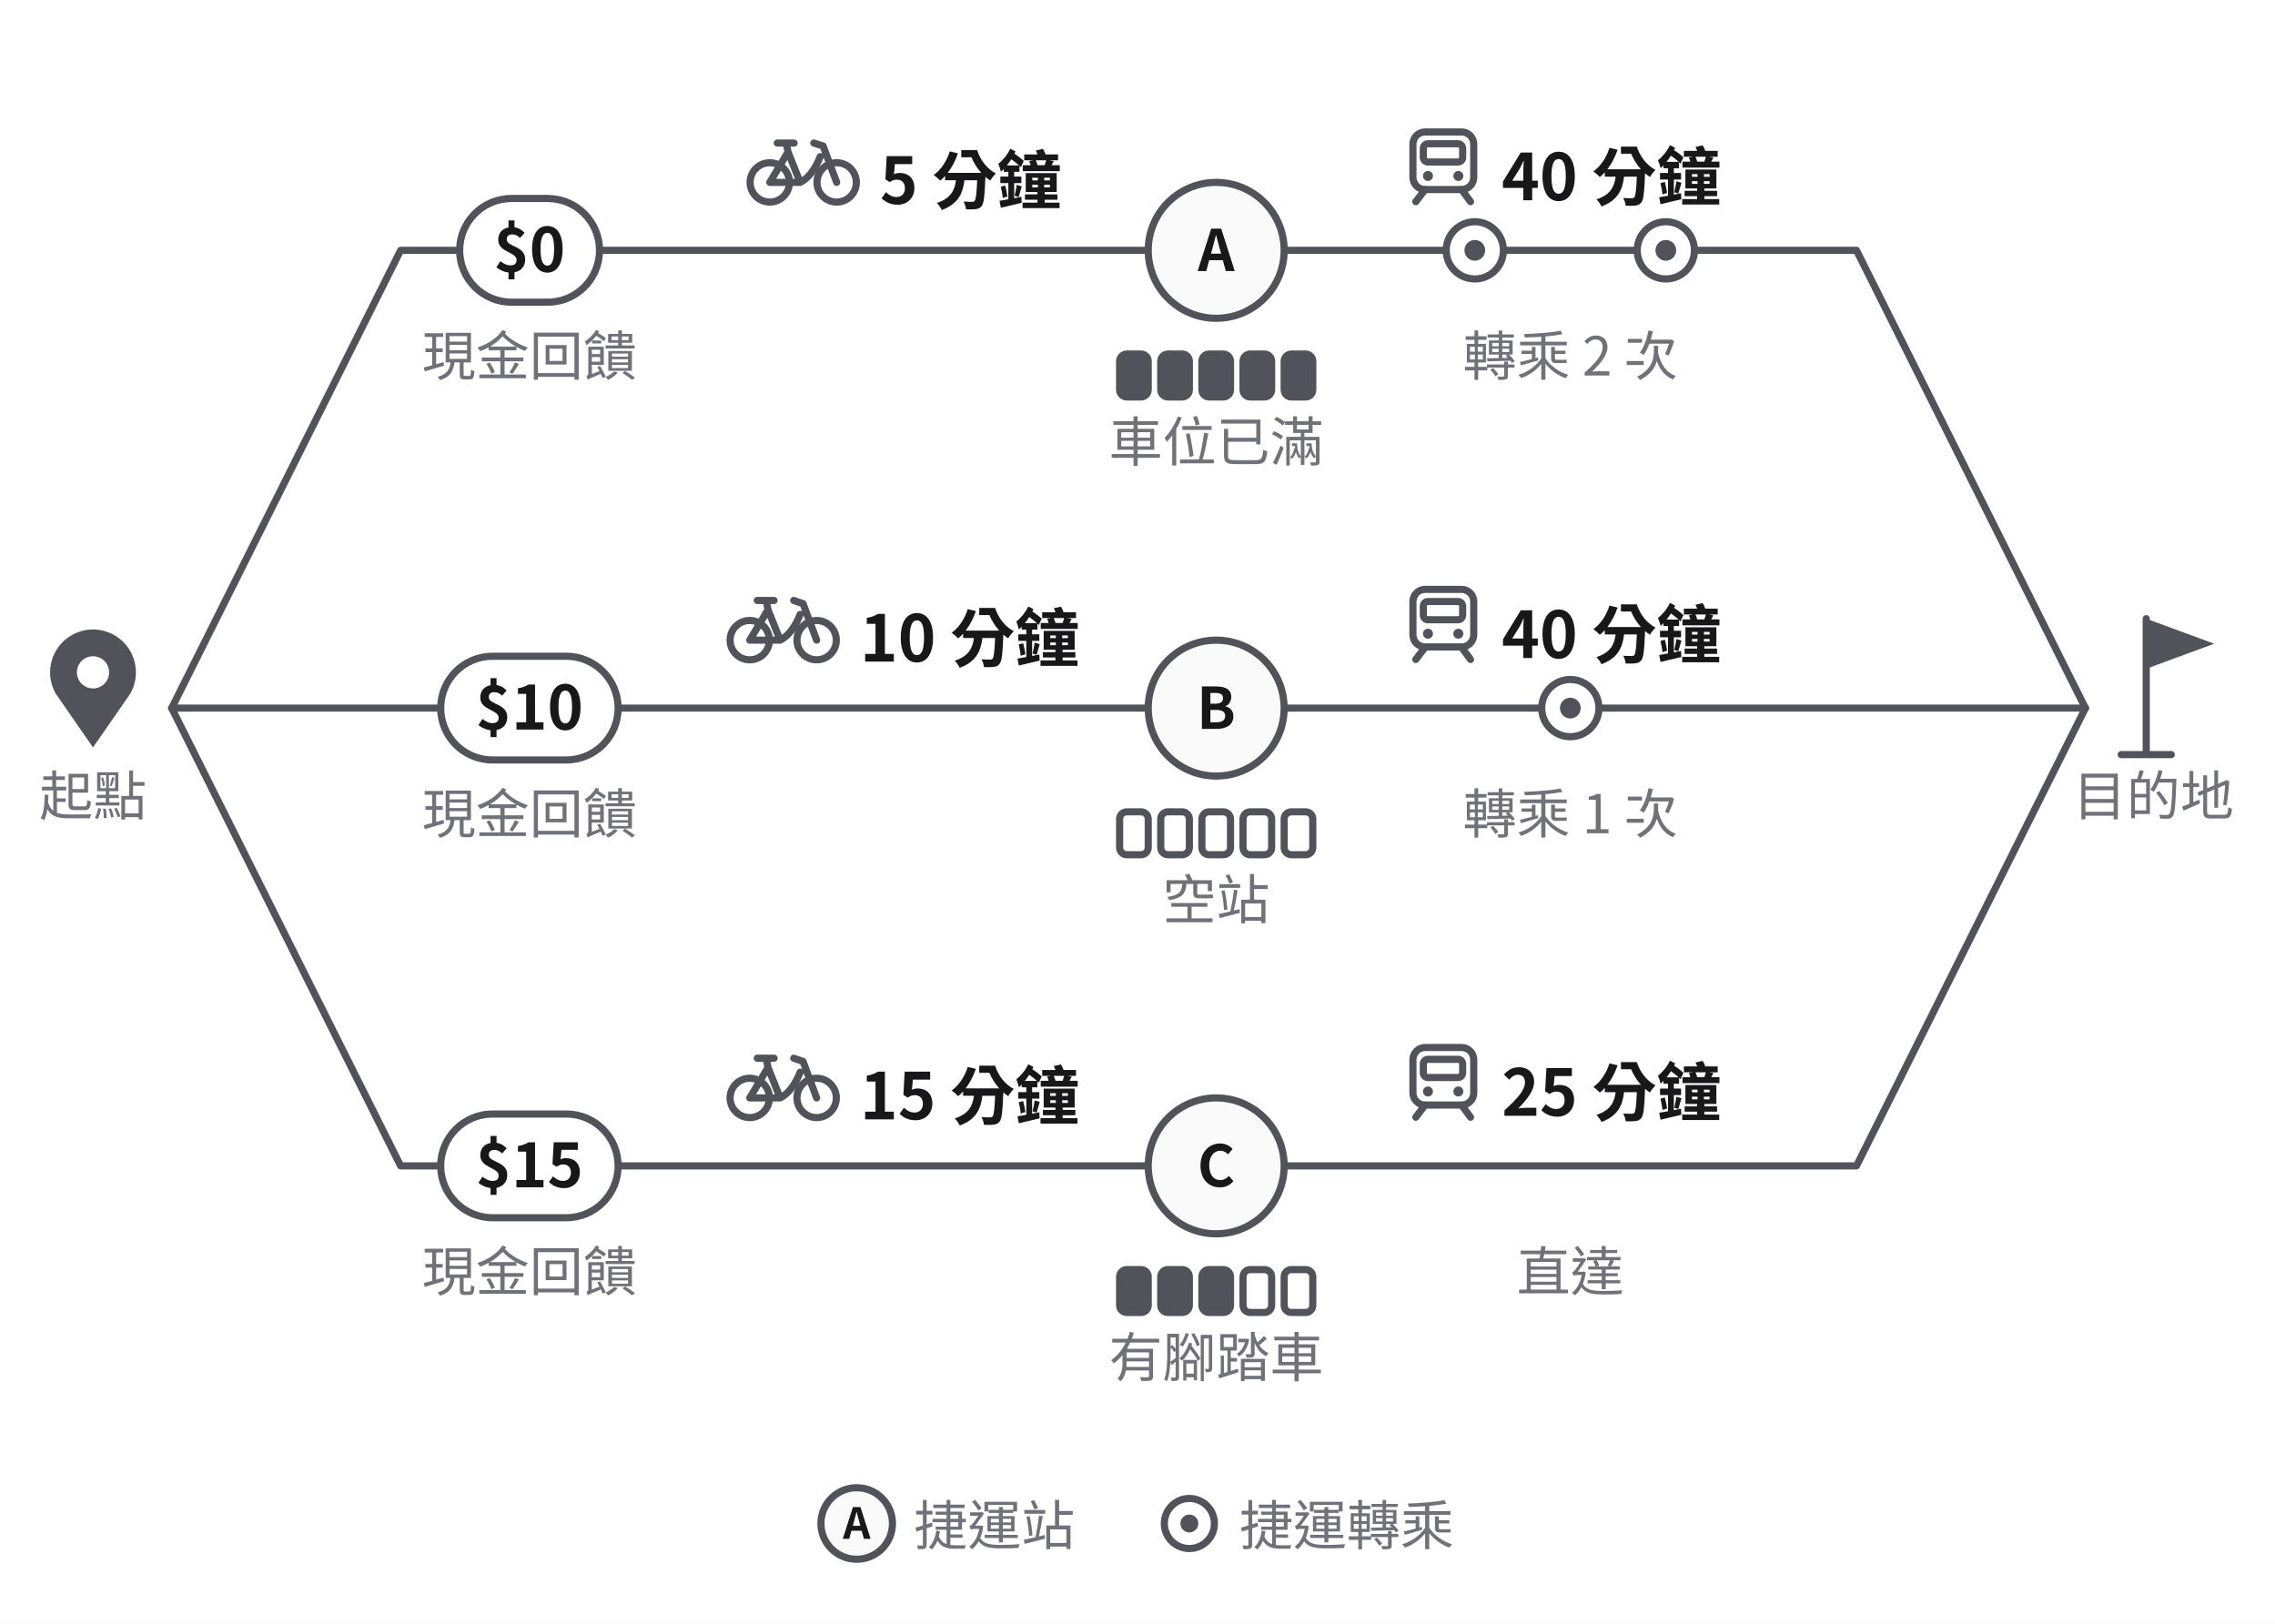
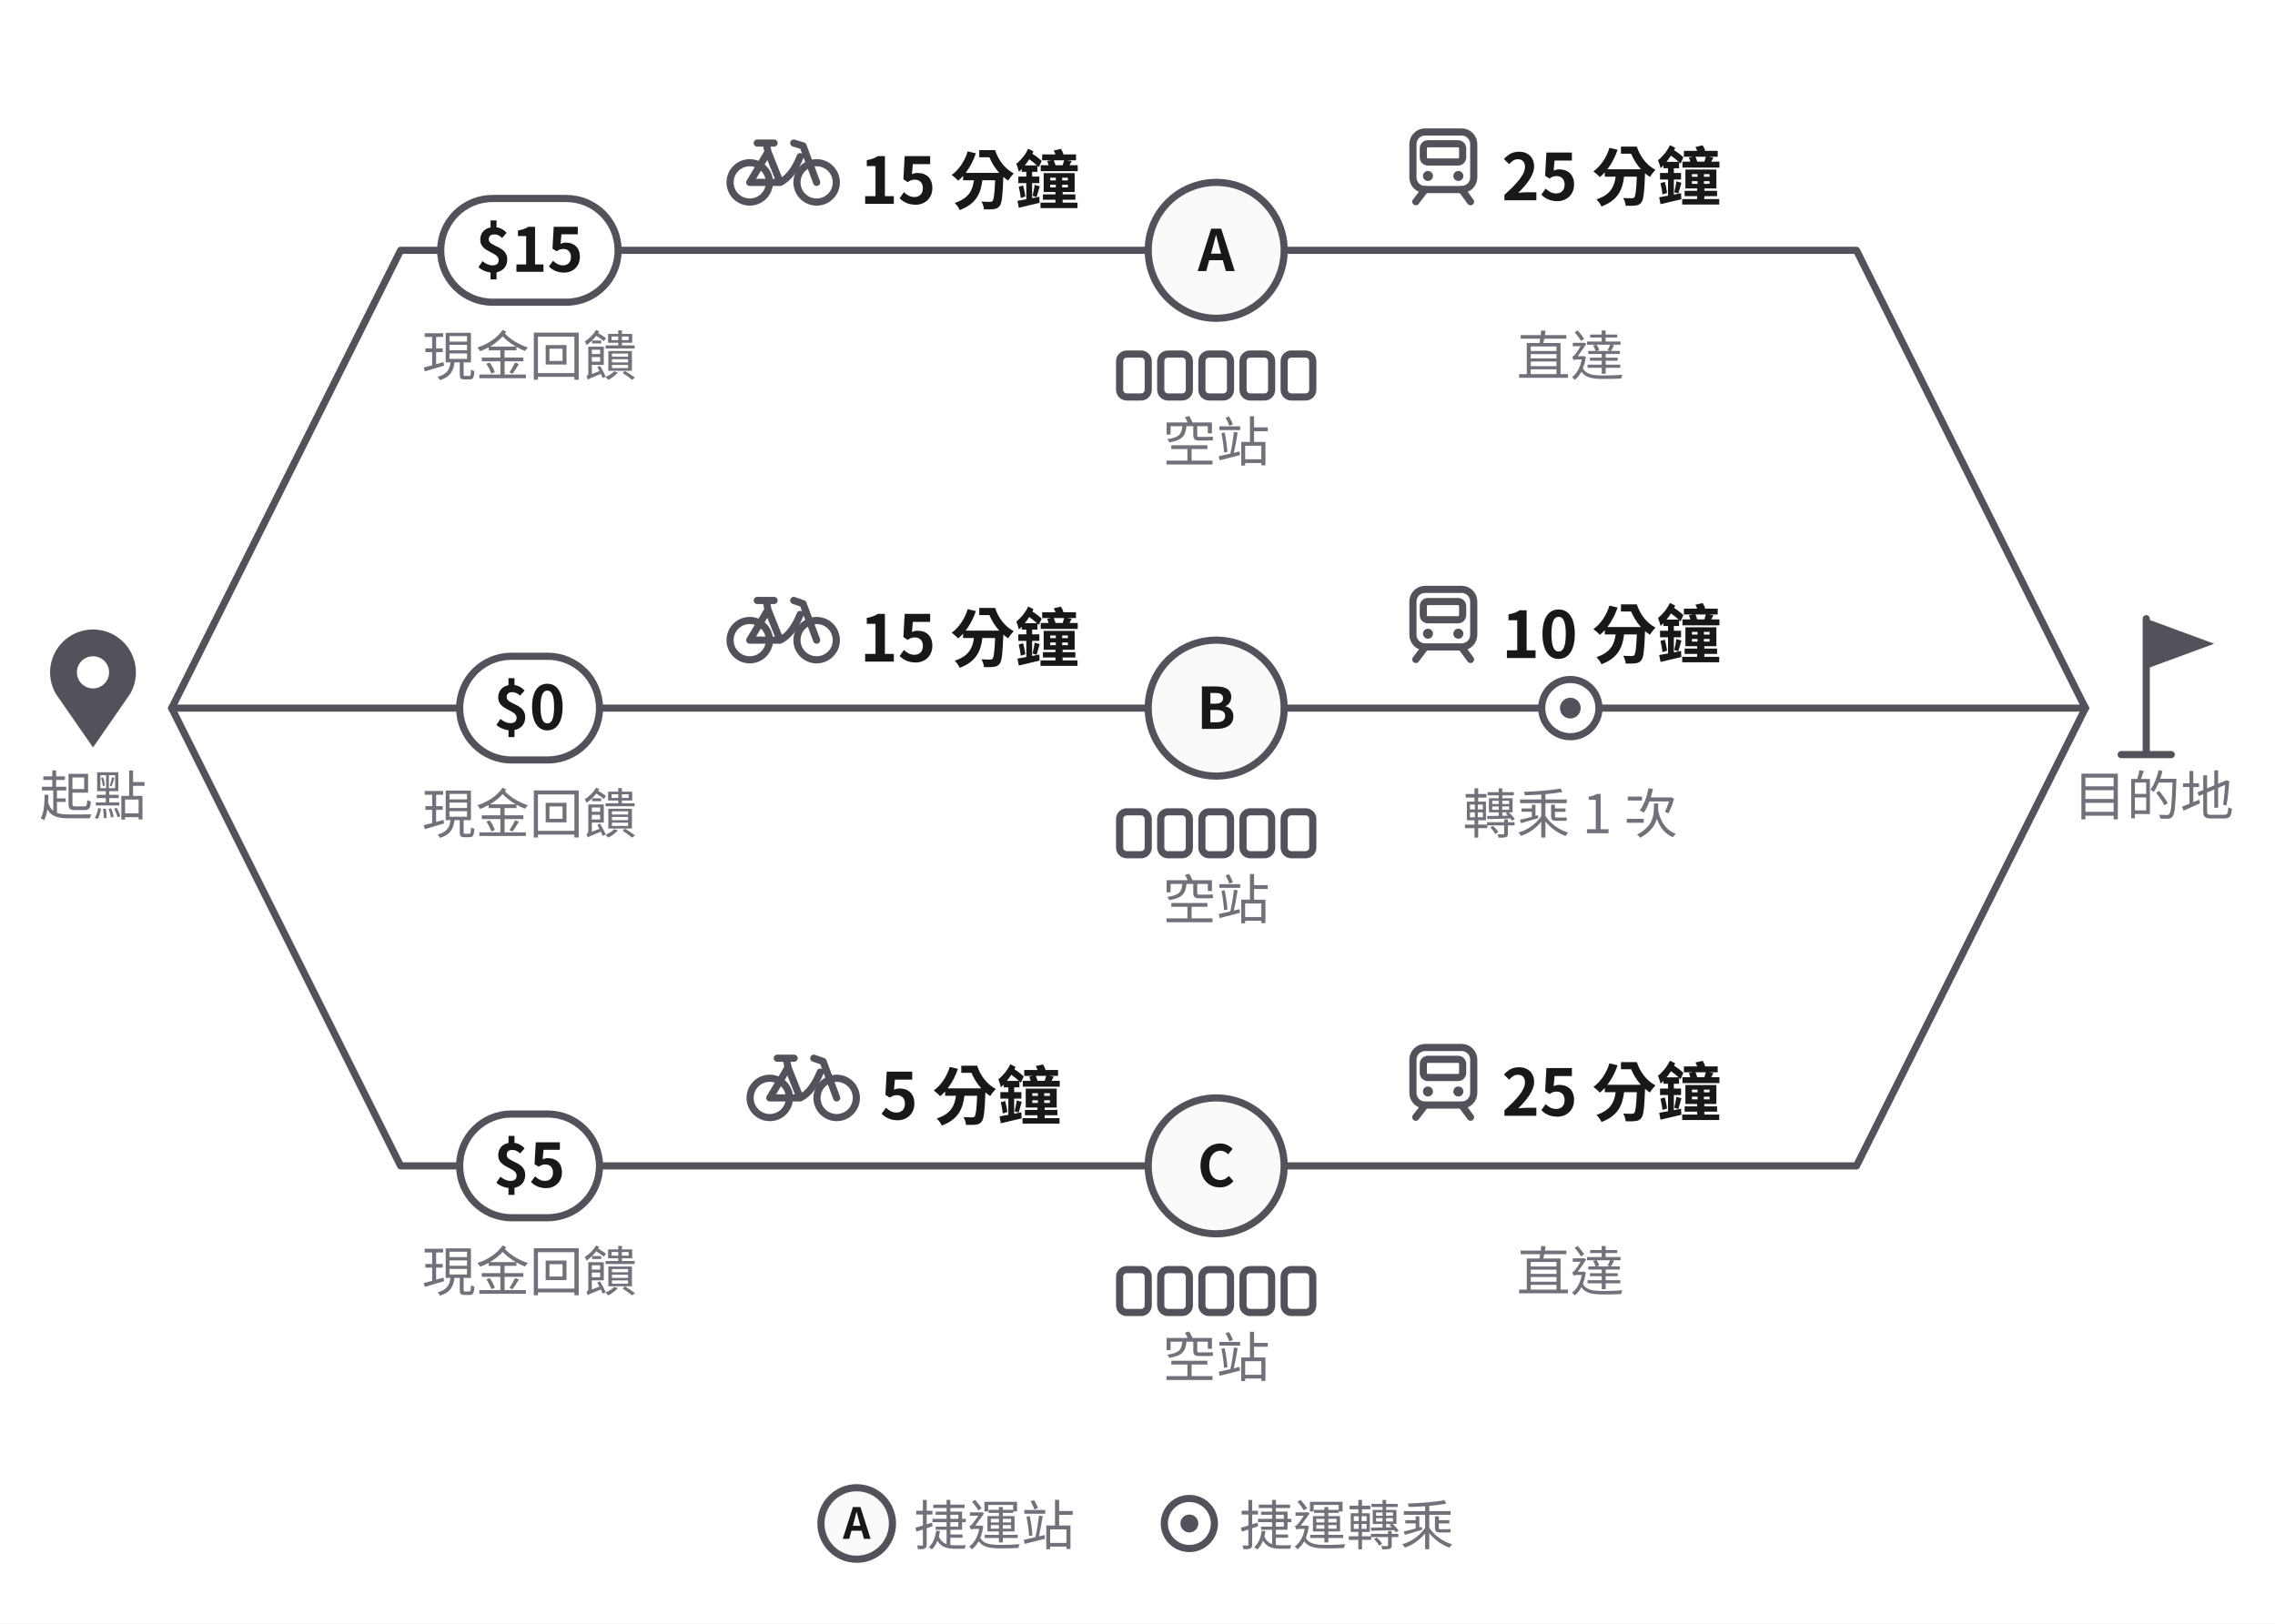
<svg xmlns="http://www.w3.org/2000/svg" viewBox="0 0 636 454" width="636" height="454" style="display:block;width:100%;max-width:480px;height:auto;margin:0 auto" role="img" aria-label="三條路線：騎腳踏車到捷運站，再搭捷運前往目的地">
  <style>.rs-bg{fill:#ffffff}.rs-tx{fill:#18181b}.rs-mu{fill:#71717a}.rs-ln{fill:none;stroke:#52525b}.rs-ink{fill:#52525b}.rs-paper{fill:#ffffff}.rs-box{fill:#ffffff;stroke:#52525b}.rs-band{fill:#fafafa;stroke:#52525b}.rs-slot{stroke:#52525b}</style>
  <rect width="636" height="454" class="rs-bg" />
  <g font-family="system-ui,-apple-system,'Segoe UI','Noto Sans TC','Noto Sans CJK TC','PingFang TC','Microsoft JhengHei',sans-serif">
    <g class="rs-ln" stroke-width="2" stroke-linejoin="round" stroke-linecap="round">
      <path d="M48.0,198.0 L112.0,70.0 L321.0,70.0" />
      <path d="M359.0,70.0 L519.0,70.0 L583.0,198.0" />
      <path d="M48.0,198.0 L112.0,198.0 L321.0,198.0" />
      <path d="M359.0,198.0 L519.0,198.0 L583.0,198.0" />
      <path d="M48.0,198.0 L112.0,326.0 L321.0,326.0" />
      <path d="M359.0,326.0 L519.0,326.0 L583.0,198.0" />
    </g>
-     <rect x="128.5" y="55.5" width="39.1" height="29.0" rx="14.5" class="rs-box" stroke-width="2" />
-     <text x="148.0" y="76.0" font-size="17" font-weight="600" class="rs-tx" text-anchor="middle">$0</text>
+     <rect x="123.2" y="55.5" width="49.6" height="29.0" rx="14.5" class="rs-box" stroke-width="2" />
+     <text x="148.0" y="76.0" font-size="17" font-weight="600" class="rs-tx" text-anchor="middle">$15</text>
    <text x="148.0" y="105.0" font-size="15" font-weight="500" class="rs-mu" text-anchor="middle">現金回饋</text>
    <g class="rs-ln" stroke-width="2" stroke-linecap="round" stroke-linejoin="round">
-       <circle cx="215.2" cy="51.0" r="5.5" />
-       <circle cx="233.9" cy="51.0" r="5.5" />
-       <path d="M215.2,51.0 L223.7,51.0 L220.3,42.5 Z M223.7,51.0 Q227.1,49.3 229.3,43.8 M230.1,40.8 L233.9,51.0 M220.3,42.5 L219.8,40.0 M217.3,40.0 L222.0,40.0 M230.1,40.8 L227.5,40.0" />
+       <circle cx="209.6" cy="51.0" r="5.5" />
+       <circle cx="228.3" cy="51.0" r="5.5" />
+       <path d="M209.6,51.0 L218.1,51.0 L214.7,42.5 Z M218.1,51.0 Q221.5,49.3 223.7,43.8 M224.5,40.8 L228.3,51.0 M214.7,42.5 L214.2,40.0 M211.7,40.0 L216.4,40.0 M224.5,40.8 L221.9,40.0" />
    </g>
-     <text x="246.0" y="57.0" font-size="18" font-weight="600" class="rs-tx" text-anchor="start">5 分鐘</text>
+     <text x="240.4" y="57.0" font-size="18" font-weight="600" class="rs-tx" text-anchor="start">15 分鐘</text>
    <g class="rs-ln" stroke-width="2" stroke-linecap="round" stroke-linejoin="round">
      <rect x="395.0" y="36.9" width="17.0" height="16.1" rx="3.4" />
      <rect x="397.9" y="40.2" width="11.0" height="5.1" rx="1.3" />
      <path d="M398.4,53.0 L395.8,56.4 M408.6,53.0 L411.1,56.4" />
    </g>
    <circle cx="399.2" cy="49.2" r="1.4" class="rs-ink" />
    <circle cx="407.7" cy="49.2" r="1.4" class="rs-ink" />
-     <text x="419.8" y="56.0" font-size="18" font-weight="600" class="rs-tx" text-anchor="start">40 分鐘</text>
-     <circle cx="412.3" cy="70.0" r="8.0" class="rs-box" stroke-width="2" />
-     <circle cx="412.3" cy="70.0" r="2.9" class="rs-ink" />
-     <circle cx="465.7" cy="70.0" r="8.0" class="rs-box" stroke-width="2" />
-     <circle cx="465.7" cy="70.0" r="2.9" class="rs-ink" />
-     <text x="439.0" y="105.0" font-size="15" font-weight="500" class="rs-mu" text-anchor="middle">轉乘 2 次</text>
+     <text x="419.8" y="56.0" font-size="18" font-weight="600" class="rs-tx" text-anchor="start">25 分鐘</text>
+     <text x="439.0" y="105.0" font-size="15" font-weight="500" class="rs-mu" text-anchor="middle">直達</text>
    <circle cx="340.0" cy="70.0" r="19.0" class="rs-band" stroke-width="2" />
    <text x="340.0" y="75.8" font-size="16" font-weight="700" class="rs-tx" text-anchor="middle">A</text>
-     <rect x="313.0" y="99.0" width="8.0" height="12.0" rx="2" class="rs-slot rs-ink" stroke-width="2" />
-     <rect x="324.5" y="99.0" width="8.0" height="12.0" rx="2" class="rs-slot rs-ink" stroke-width="2" />
-     <rect x="336.0" y="99.0" width="8.0" height="12.0" rx="2" class="rs-slot rs-ink" stroke-width="2" />
-     <rect x="347.5" y="99.0" width="8.0" height="12.0" rx="2" class="rs-slot rs-ink" stroke-width="2" />
-     <rect x="359.0" y="99.0" width="8.0" height="12.0" rx="2" class="rs-slot rs-ink" stroke-width="2" />
-     <text x="340.0" y="129.0" font-size="15" font-weight="500" class="rs-mu" text-anchor="middle">車位已滿</text>
-     <rect x="123.2" y="183.5" width="49.6" height="29.0" rx="14.5" class="rs-box" stroke-width="2" />
-     <text x="148.0" y="204.0" font-size="17" font-weight="600" class="rs-tx" text-anchor="middle">$10</text>
+     <rect x="313.0" y="99.0" width="8.0" height="12.0" rx="2" class="rs-slot rs-paper" stroke-width="2" />
+     <rect x="324.5" y="99.0" width="8.0" height="12.0" rx="2" class="rs-slot rs-paper" stroke-width="2" />
+     <rect x="336.0" y="99.0" width="8.0" height="12.0" rx="2" class="rs-slot rs-paper" stroke-width="2" />
+     <rect x="347.5" y="99.0" width="8.0" height="12.0" rx="2" class="rs-slot rs-paper" stroke-width="2" />
+     <rect x="359.0" y="99.0" width="8.0" height="12.0" rx="2" class="rs-slot rs-paper" stroke-width="2" />
+     <text x="340.0" y="129.0" font-size="15" font-weight="500" class="rs-mu" text-anchor="middle">空站</text>
+     <rect x="128.5" y="183.5" width="39.1" height="29.0" rx="14.5" class="rs-box" stroke-width="2" />
+     <text x="148.0" y="204.0" font-size="17" font-weight="600" class="rs-tx" text-anchor="middle">$0</text>
    <text x="148.0" y="233.0" font-size="15" font-weight="500" class="rs-mu" text-anchor="middle">現金回饋</text>
    <g class="rs-ln" stroke-width="2" stroke-linecap="round" stroke-linejoin="round">
      <circle cx="209.6" cy="179.0" r="5.5" />
      <circle cx="228.3" cy="179.0" r="5.5" />
      <path d="M209.6,179.0 L218.1,179.0 L214.7,170.5 Z M218.1,179.0 Q221.5,177.3 223.7,171.8 M224.5,168.8 L228.3,179.0 M214.7,170.5 L214.2,167.9 M211.7,167.9 L216.4,167.9 M224.5,168.8 L221.9,167.9" />
    </g>
-     <text x="240.4" y="185.0" font-size="18" font-weight="600" class="rs-tx" text-anchor="start">10 分鐘</text>
+     <text x="240.4" y="185.0" font-size="18" font-weight="600" class="rs-tx" text-anchor="start">15 分鐘</text>
    <g class="rs-ln" stroke-width="2" stroke-linecap="round" stroke-linejoin="round">
      <rect x="395.0" y="164.8" width="17.0" height="16.1" rx="3.4" />
      <rect x="397.9" y="168.2" width="11.0" height="5.1" rx="1.3" />
      <path d="M398.4,181.0 L395.8,184.4 M408.6,181.0 L411.1,184.4" />
    </g>
    <circle cx="399.2" cy="177.2" r="1.4" class="rs-ink" />
    <circle cx="407.7" cy="177.2" r="1.4" class="rs-ink" />
-     <text x="419.8" y="184.0" font-size="18" font-weight="600" class="rs-tx" text-anchor="start">40 分鐘</text>
+     <text x="419.8" y="184.0" font-size="18" font-weight="600" class="rs-tx" text-anchor="start">10 分鐘</text>
    <circle cx="439.0" cy="198.0" r="8.0" class="rs-box" stroke-width="2" />
    <circle cx="439.0" cy="198.0" r="2.9" class="rs-ink" />
    <text x="439.0" y="233.0" font-size="15" font-weight="500" class="rs-mu" text-anchor="middle">轉乘 1 次</text>
    <circle cx="340.0" cy="198.0" r="19.0" class="rs-band" stroke-width="2" />
    <text x="340.0" y="203.8" font-size="16" font-weight="700" class="rs-tx" text-anchor="middle">B</text>
    <rect x="313.0" y="227.0" width="8.0" height="12.0" rx="2" class="rs-slot rs-paper" stroke-width="2" />
    <rect x="324.5" y="227.0" width="8.0" height="12.0" rx="2" class="rs-slot rs-paper" stroke-width="2" />
    <rect x="336.0" y="227.0" width="8.0" height="12.0" rx="2" class="rs-slot rs-paper" stroke-width="2" />
    <rect x="347.5" y="227.0" width="8.0" height="12.0" rx="2" class="rs-slot rs-paper" stroke-width="2" />
    <rect x="359.0" y="227.0" width="8.0" height="12.0" rx="2" class="rs-slot rs-paper" stroke-width="2" />
    <text x="340.0" y="257.0" font-size="15" font-weight="500" class="rs-mu" text-anchor="middle">空站</text>
-     <rect x="123.2" y="311.5" width="49.6" height="29.0" rx="14.5" class="rs-box" stroke-width="2" />
-     <text x="148.0" y="332.0" font-size="17" font-weight="600" class="rs-tx" text-anchor="middle">$15</text>
+     <rect x="128.5" y="311.5" width="39.1" height="29.0" rx="14.5" class="rs-box" stroke-width="2" />
+     <text x="148.0" y="332.0" font-size="17" font-weight="600" class="rs-tx" text-anchor="middle">$5</text>
    <text x="148.0" y="361.0" font-size="15" font-weight="500" class="rs-mu" text-anchor="middle">現金回饋</text>
    <g class="rs-ln" stroke-width="2" stroke-linecap="round" stroke-linejoin="round">
-       <circle cx="209.6" cy="307.0" r="5.5" />
-       <circle cx="228.3" cy="307.0" r="5.5" />
-       <path d="M209.6,307.0 L218.1,307.0 L214.7,298.5 Z M218.1,307.0 Q221.5,305.3 223.7,299.8 M224.5,296.8 L228.3,307.0 M214.7,298.5 L214.2,295.9 M211.7,295.9 L216.4,295.9 M224.5,296.8 L221.9,295.9" />
+       <circle cx="215.2" cy="307.0" r="5.5" />
+       <circle cx="233.9" cy="307.0" r="5.5" />
+       <path d="M215.2,307.0 L223.7,307.0 L220.3,298.5 Z M223.7,307.0 Q227.1,305.3 229.3,299.8 M230.1,296.8 L233.9,307.0 M220.3,298.5 L219.8,295.9 M217.3,295.9 L222.0,295.9 M230.1,296.8 L227.5,295.9" />
    </g>
-     <text x="240.4" y="313.0" font-size="18" font-weight="600" class="rs-tx" text-anchor="start">15 分鐘</text>
+     <text x="246.0" y="313.0" font-size="18" font-weight="600" class="rs-tx" text-anchor="start">5 分鐘</text>
    <g class="rs-ln" stroke-width="2" stroke-linecap="round" stroke-linejoin="round">
      <rect x="395.0" y="292.9" width="17.0" height="16.1" rx="3.4" />
      <rect x="397.9" y="296.2" width="11.0" height="5.1" rx="1.3" />
      <path d="M398.4,309.0 L395.8,312.4 M408.6,309.0 L411.1,312.4" />
    </g>
    <circle cx="399.2" cy="305.2" r="1.4" class="rs-ink" />
    <circle cx="407.7" cy="305.2" r="1.4" class="rs-ink" />
    <text x="419.8" y="312.0" font-size="18" font-weight="600" class="rs-tx" text-anchor="start">25 分鐘</text>
    <text x="439.0" y="361.0" font-size="15" font-weight="500" class="rs-mu" text-anchor="middle">直達</text>
    <circle cx="340.0" cy="326.0" r="19.0" class="rs-band" stroke-width="2" />
    <text x="340.0" y="331.8" font-size="16" font-weight="700" class="rs-tx" text-anchor="middle">C</text>
-     <rect x="313.0" y="355.0" width="8.0" height="12.0" rx="2" class="rs-slot rs-ink" stroke-width="2" />
-     <rect x="324.5" y="355.0" width="8.0" height="12.0" rx="2" class="rs-slot rs-ink" stroke-width="2" />
-     <rect x="336.0" y="355.0" width="8.0" height="12.0" rx="2" class="rs-slot rs-ink" stroke-width="2" />
+     <rect x="313.0" y="355.0" width="8.0" height="12.0" rx="2" class="rs-slot rs-paper" stroke-width="2" />
+     <rect x="324.5" y="355.0" width="8.0" height="12.0" rx="2" class="rs-slot rs-paper" stroke-width="2" />
+     <rect x="336.0" y="355.0" width="8.0" height="12.0" rx="2" class="rs-slot rs-paper" stroke-width="2" />
    <rect x="347.5" y="355.0" width="8.0" height="12.0" rx="2" class="rs-slot rs-paper" stroke-width="2" />
    <rect x="359.0" y="355.0" width="8.0" height="12.0" rx="2" class="rs-slot rs-paper" stroke-width="2" />
-     <text x="340.0" y="385.0" font-size="15" font-weight="500" class="rs-mu" text-anchor="middle">有腳踏車</text>
+     <text x="340.0" y="385.0" font-size="15" font-weight="500" class="rs-mu" text-anchor="middle">空站</text>
    <path d="M26.0,209.0 L15.6,194.0 A12 12 0 1 1 36.4,194.0 Z" class="rs-ink" />
    <circle cx="26.0" cy="188.0" r="4.5" class="rs-paper" />
    <text x="26.0" y="228.0" font-size="15" font-weight="500" class="rs-mu" text-anchor="middle">起點</text>
    <g class="rs-ln" stroke-width="2" stroke-linecap="round">
      <path d="M600.0,211.0 L600.0,173.0 M593.0,211.0 L607.0,211.0" />
    </g>
    <path d="M600.0,173.0 L619.0,180.0 L600.0,187.0 Z" class="rs-ink" />
    <text x="602.0" y="228.0" font-size="15" font-weight="500" class="rs-mu" text-anchor="middle">目的地</text>
    <circle cx="239.5" cy="426.0" r="10" class="rs-band" stroke-width="2" />
    <text x="239.5" y="430.3" font-size="12" font-weight="700" class="rs-tx" text-anchor="middle">A</text>
    <text x="255.5" y="432.0" font-size="15" font-weight="500" class="rs-mu" text-anchor="start">捷運站</text>
    <circle cx="332.5" cy="426.0" r="7.0" class="rs-box" stroke-width="2" />
    <circle cx="332.5" cy="426.0" r="2.5" class="rs-ink" />
    <text x="346.5" y="432.0" font-size="15" font-weight="500" class="rs-mu" text-anchor="start">捷運轉乘</text>
  </g>
</svg>
